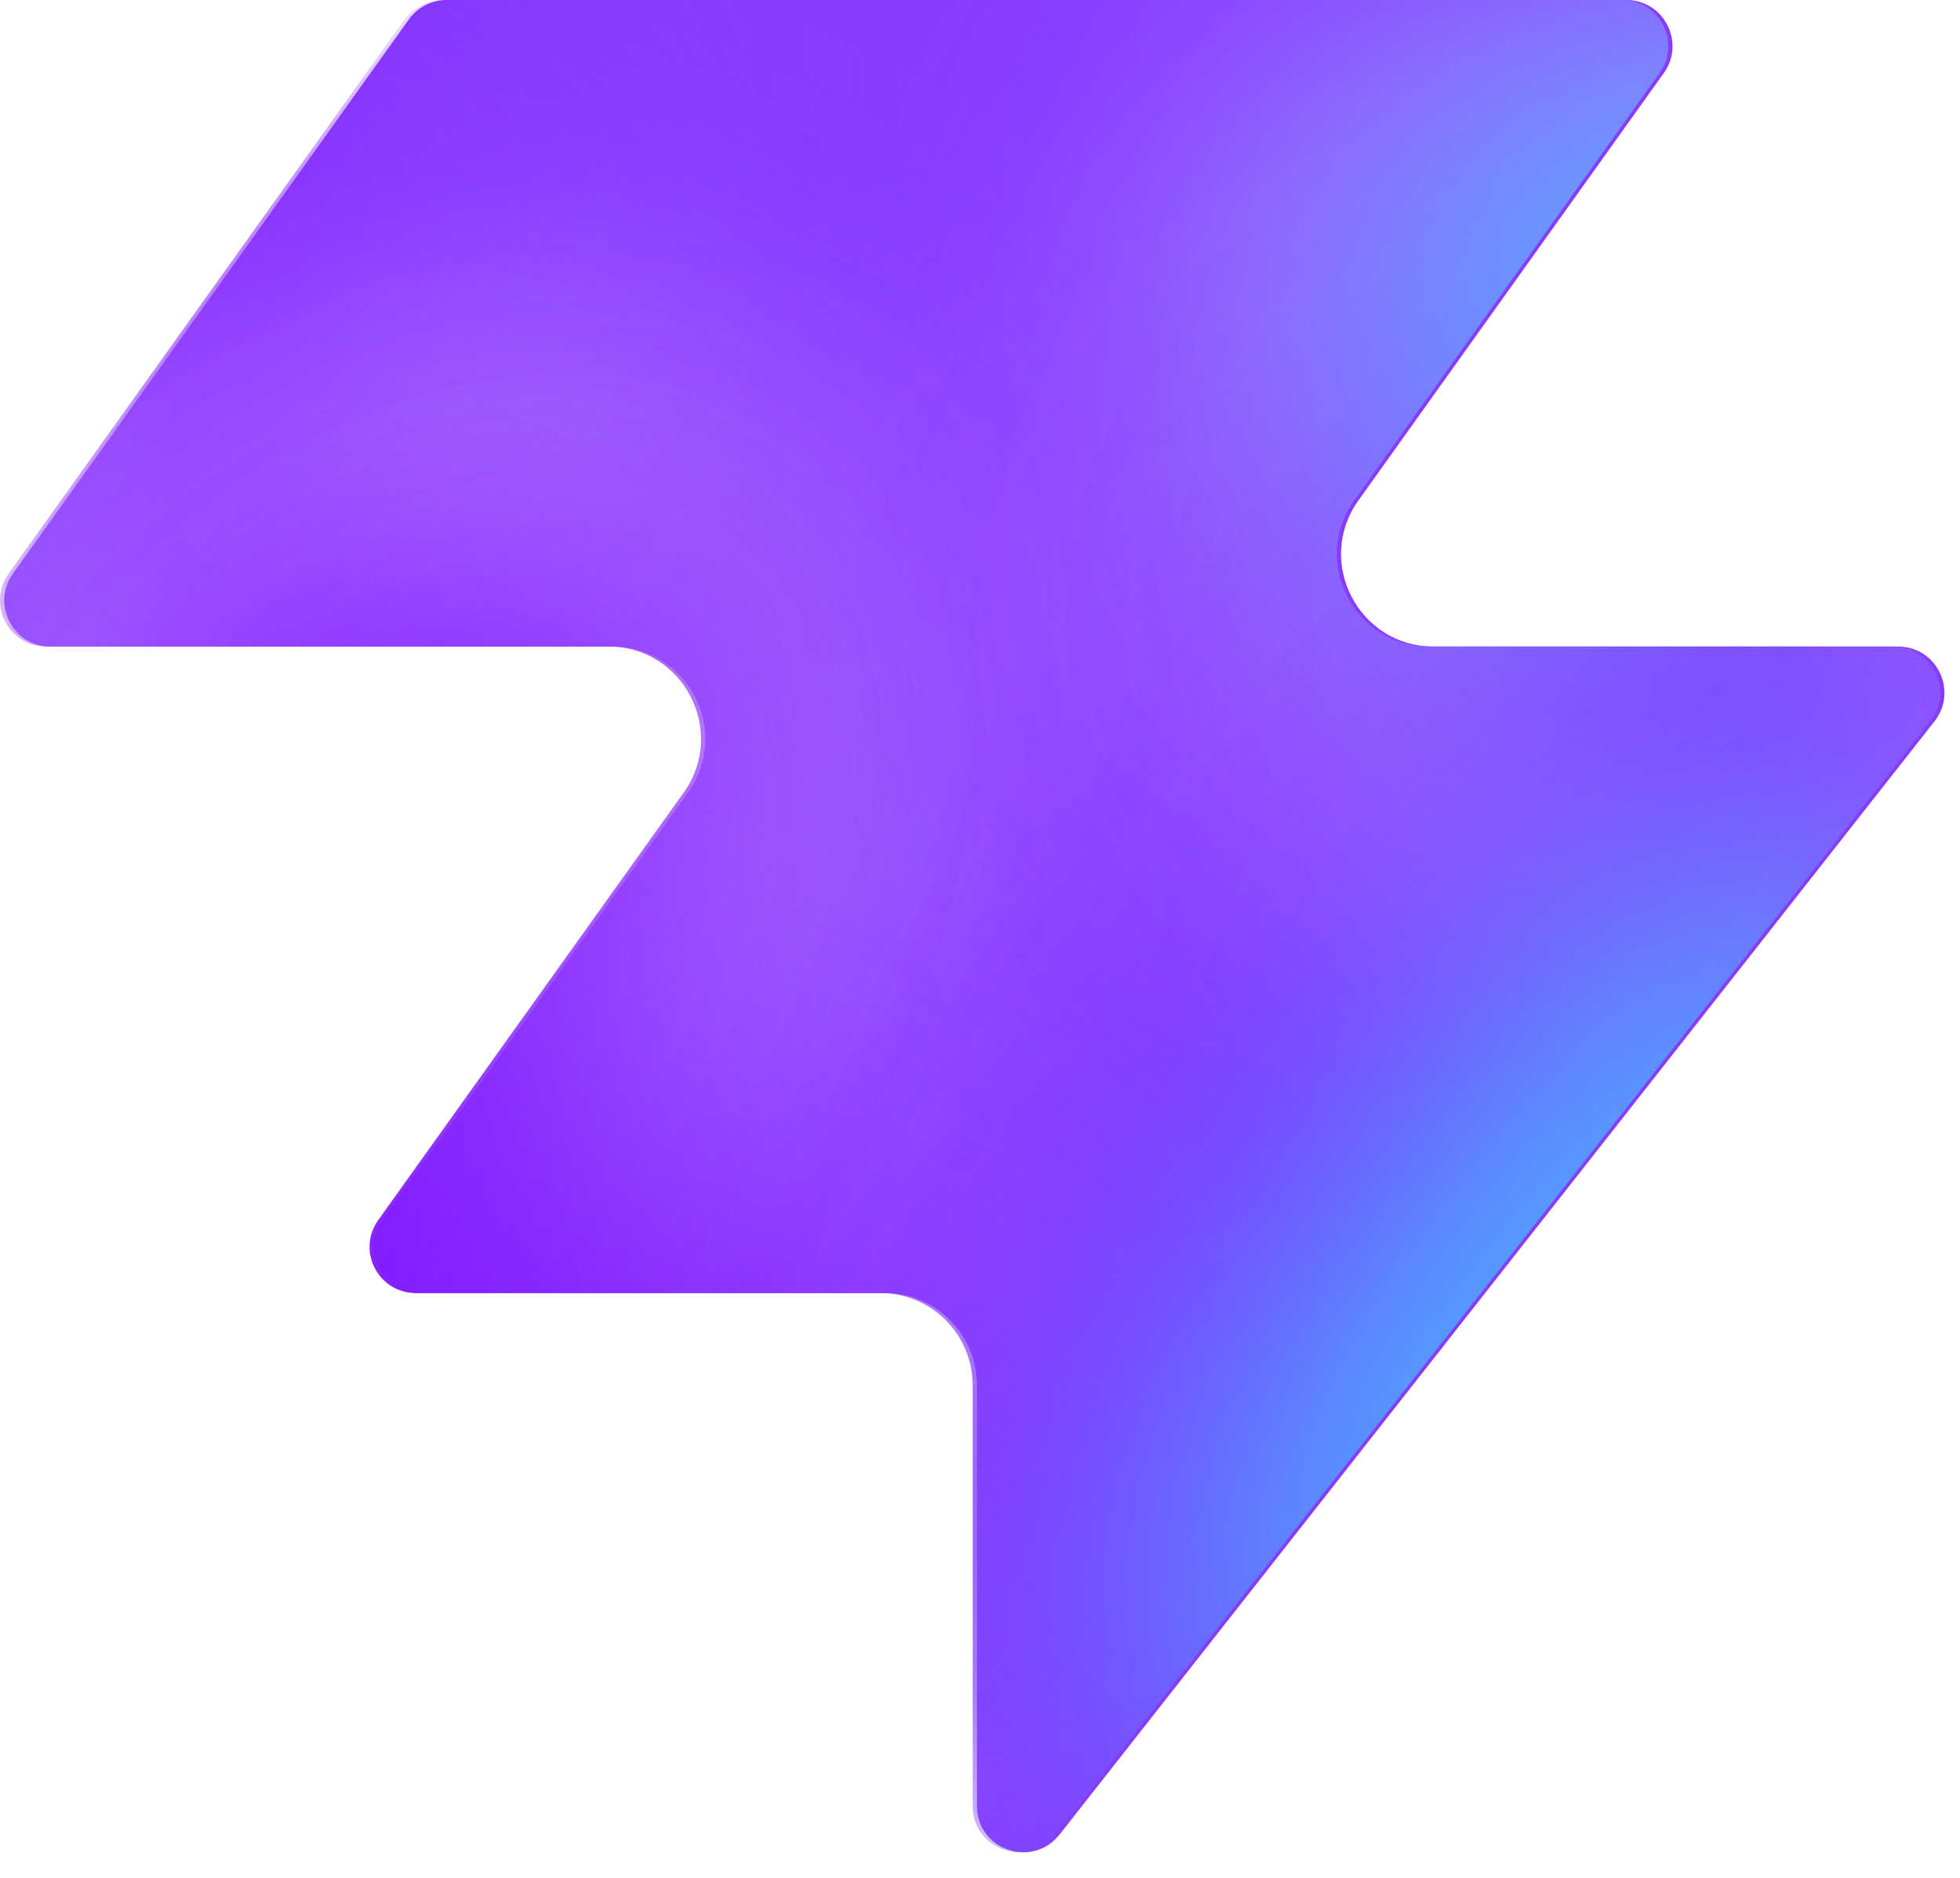
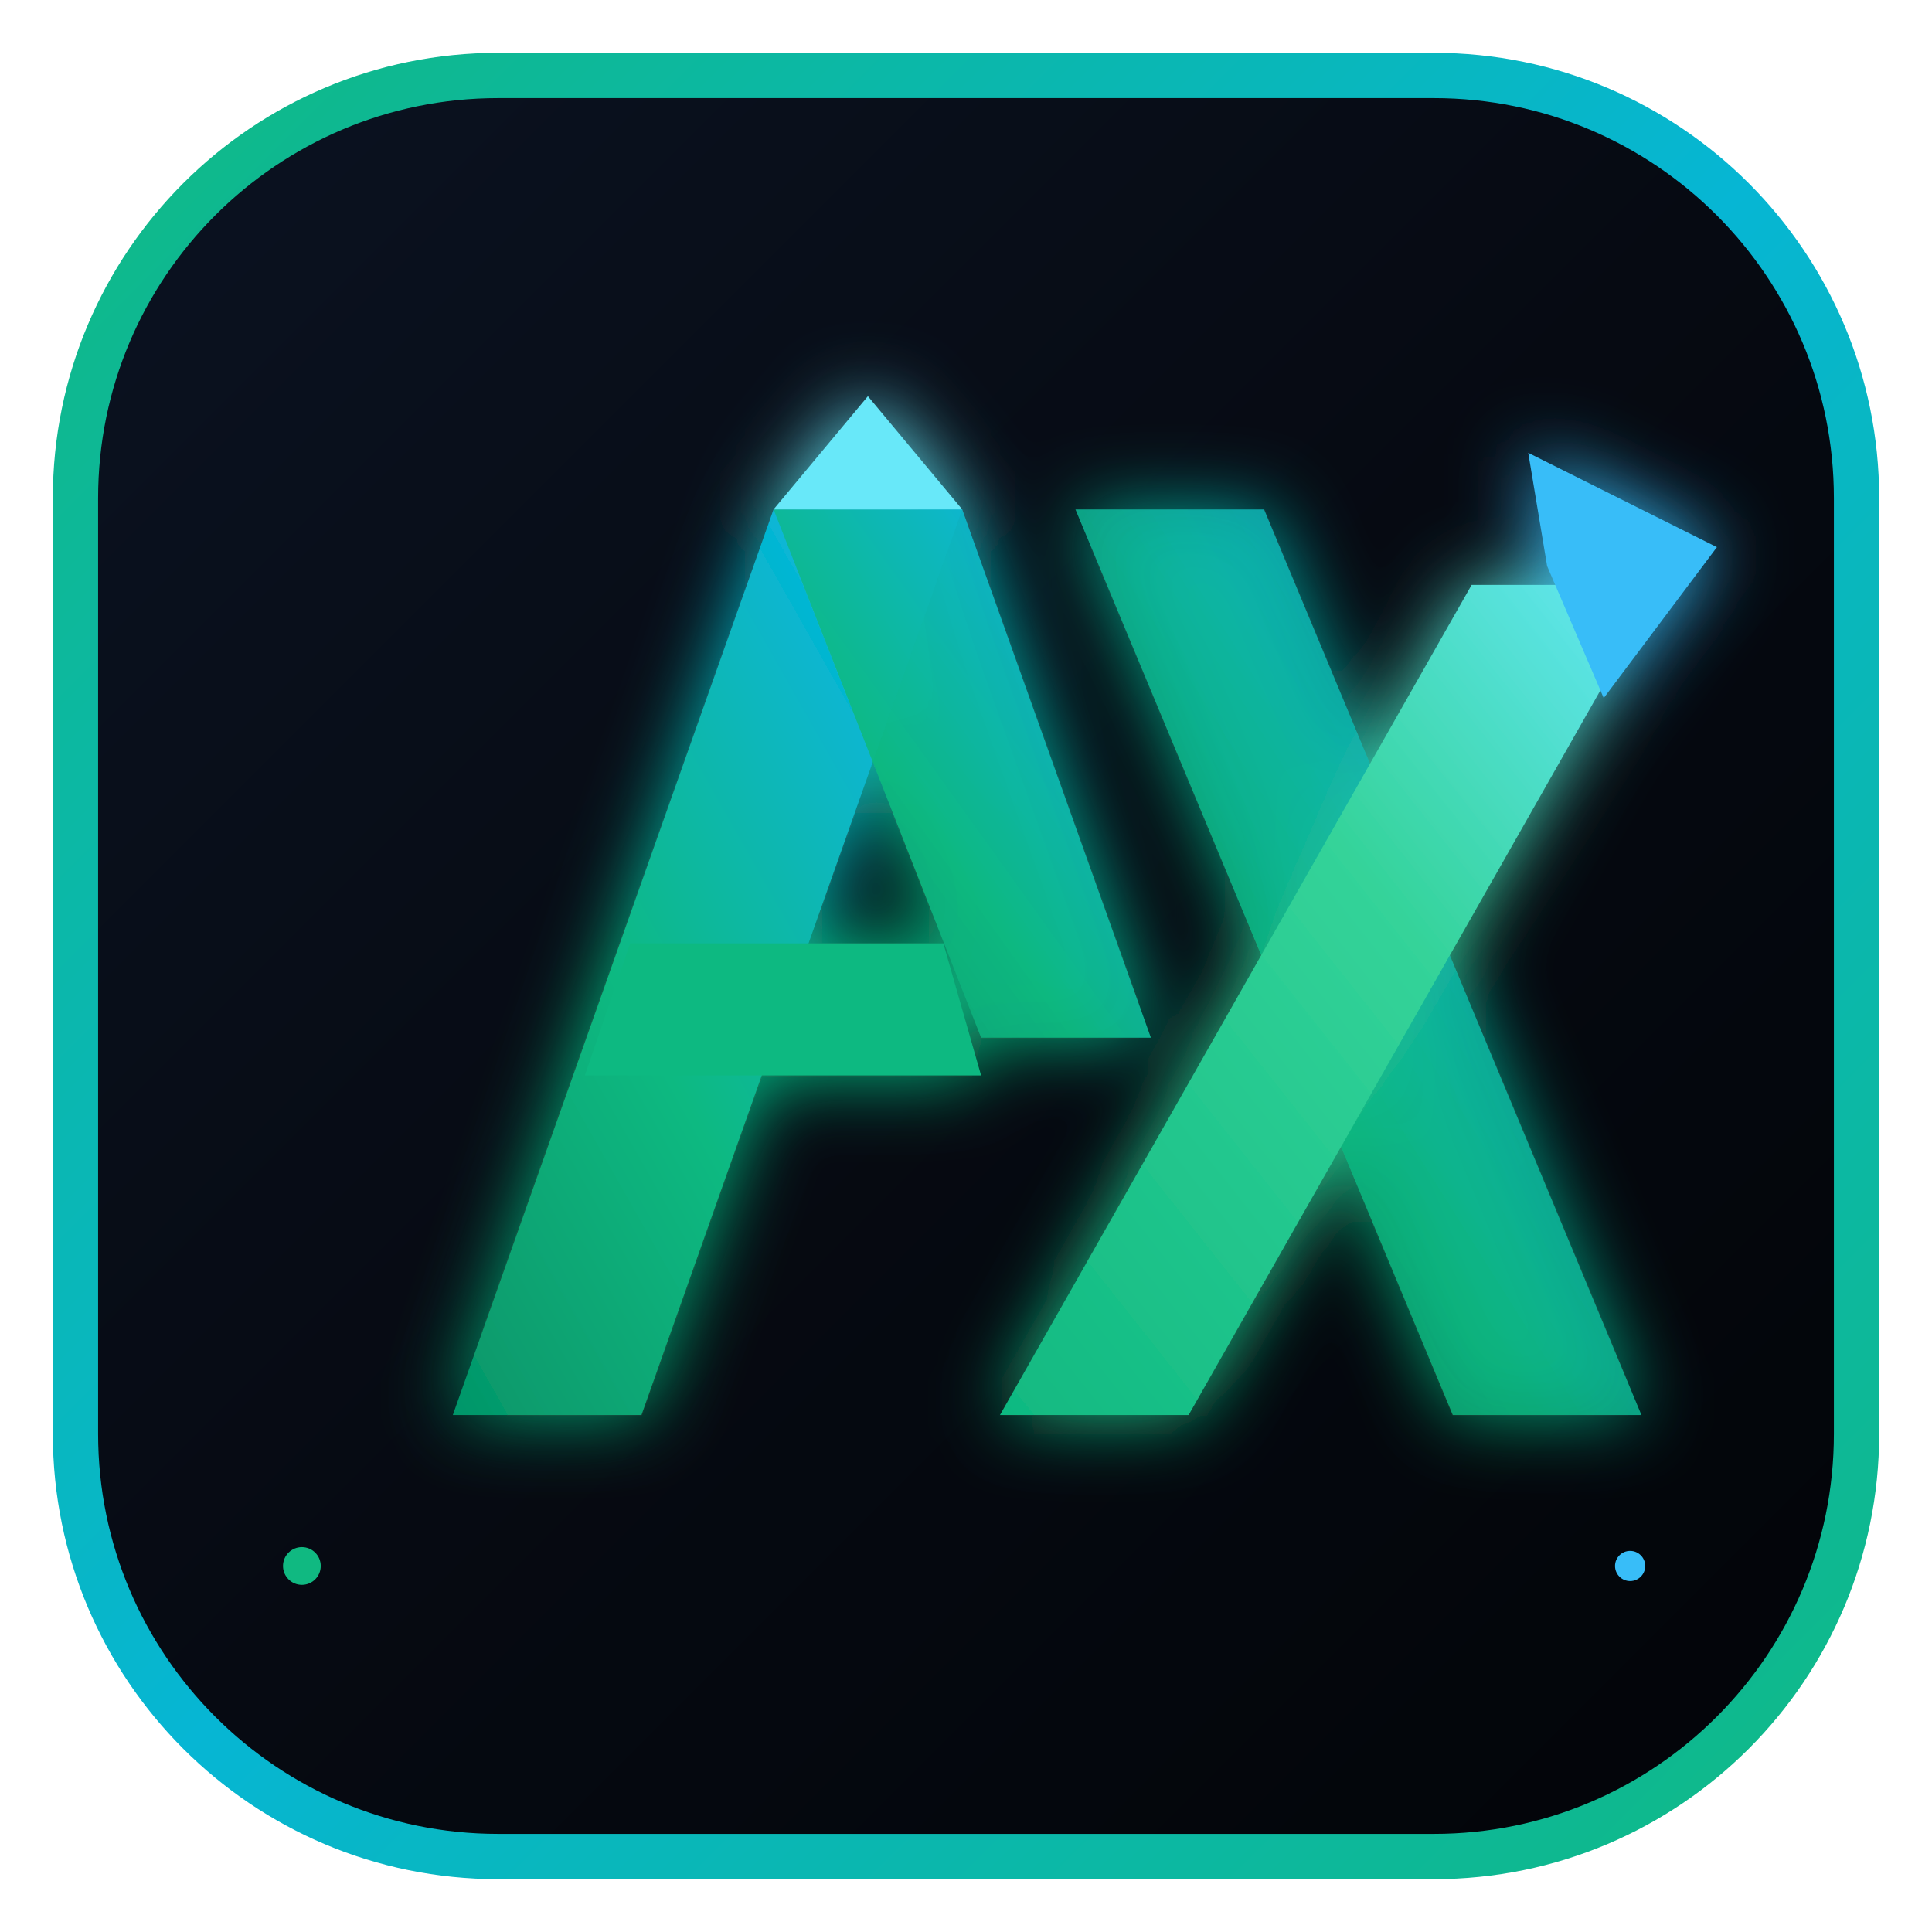
- <svg xmlns="http://www.w3.org/2000/svg" width="48" height="46" fill="none" viewBox="0 0 48 46">
-   <path fill="#863bff" d="M25.946 44.938c-.664.845-2.021.375-2.021-.698V33.937a2.26 2.26 0 0 0-2.262-2.262H10.287c-.92 0-1.456-1.04-.92-1.788l7.48-10.471c1.07-1.497 0-3.578-1.842-3.578H1.237c-.92 0-1.456-1.04-.92-1.788L10.013.474c.214-.297.556-.474.92-.474h28.894c.92 0 1.456 1.04.92 1.788l-7.48 10.471c-1.07 1.498 0 3.579 1.842 3.579h11.377c.943 0 1.473 1.088.89 1.83L25.947 44.94z" style="fill:#863bff;fill:color(display-p3 .525 .23 1);fill-opacity:1" />
-   <mask id="a" width="48" height="46" x="0" y="0" maskUnits="userSpaceOnUse" style="mask-type:alpha">
-     <path fill="#000" d="M25.842 44.938c-.664.844-2.021.375-2.021-.698V33.937a2.26 2.26 0 0 0-2.262-2.262H10.183c-.92 0-1.456-1.04-.92-1.788l7.48-10.471c1.07-1.498 0-3.579-1.842-3.579H1.133c-.92 0-1.456-1.04-.92-1.787L9.91.473c.214-.297.556-.474.92-.474h28.894c.92 0 1.456 1.04.92 1.788l-7.48 10.471c-1.07 1.498 0 3.578 1.842 3.578h11.377c.943 0 1.473 1.088.89 1.832L25.843 44.94z" style="fill:#000;fill-opacity:1" />
-   </mask>
-   <g mask="url(#a)">
-     <g filter="url(#b)">
-       <ellipse cx="5.508" cy="14.704" fill="#ede6ff" rx="5.508" ry="14.704" style="fill:#ede6ff;fill:color(display-p3 .927 .903 1);fill-opacity:1" transform="matrix(.00324 1 1 -.00324 -4.47 31.516)" />
-     </g>
-     <g filter="url(#c)">
-       <ellipse cx="10.399" cy="29.851" fill="#ede6ff" rx="10.399" ry="29.851" style="fill:#ede6ff;fill:color(display-p3 .927 .903 1);fill-opacity:1" transform="matrix(.00324 1 1 -.00324 -39.328 7.883)" />
-     </g>
-     <g filter="url(#d)">
-       <ellipse cx="5.508" cy="30.487" fill="#7e14ff" rx="5.508" ry="30.487" style="fill:#7e14ff;fill:color(display-p3 .492 .077 1);fill-opacity:1" transform="rotate(89.814 -25.913 -14.639)scale(1 -1)" />
-     </g>
-     <g filter="url(#e)">
-       <ellipse cx="5.508" cy="30.599" fill="#7e14ff" rx="5.508" ry="30.599" style="fill:#7e14ff;fill:color(display-p3 .492 .077 1);fill-opacity:1" transform="rotate(89.814 -32.644 -3.334)scale(1 -1)" />
-     </g>
-     <g filter="url(#f)">
-       <ellipse cx="5.508" cy="30.599" fill="#7e14ff" rx="5.508" ry="30.599" style="fill:#7e14ff;fill:color(display-p3 .492 .077 1);fill-opacity:1" transform="matrix(.00324 1 1 -.00324 -34.34 30.47)" />
-     </g>
-     <g filter="url(#g)">
-       <ellipse cx="14.072" cy="22.078" fill="#ede6ff" rx="14.072" ry="22.078" style="fill:#ede6ff;fill:color(display-p3 .927 .903 1);fill-opacity:1" transform="rotate(93.35 24.506 48.493)scale(-1 1)" />
-     </g>
-     <g filter="url(#h)">
-       <ellipse cx="3.47" cy="21.501" fill="#7e14ff" rx="3.47" ry="21.501" style="fill:#7e14ff;fill:color(display-p3 .492 .077 1);fill-opacity:1" transform="rotate(89.009 28.708 47.59)scale(-1 1)" />
-     </g>
-     <g filter="url(#i)">
-       <ellipse cx="3.47" cy="21.501" fill="#7e14ff" rx="3.47" ry="21.501" style="fill:#7e14ff;fill:color(display-p3 .492 .077 1);fill-opacity:1" transform="rotate(89.009 28.708 47.59)scale(-1 1)" />
-     </g>
-     <g filter="url(#j)">
-       <ellipse cx=".387" cy="8.972" fill="#7e14ff" rx="4.407" ry="29.108" style="fill:#7e14ff;fill:color(display-p3 .492 .077 1);fill-opacity:1" transform="rotate(39.51 .387 8.972)" />
-     </g>
-     <g filter="url(#k)">
-       <ellipse cx="47.523" cy="-6.092" fill="#7e14ff" rx="4.407" ry="29.108" style="fill:#7e14ff;fill:color(display-p3 .492 .077 1);fill-opacity:1" transform="rotate(37.892 47.523 -6.092)" />
-     </g>
-     <g filter="url(#l)">
-       <ellipse cx="41.412" cy="6.333" fill="#47bfff" rx="5.971" ry="9.665" style="fill:#47bfff;fill:color(display-p3 .28 .748 1);fill-opacity:1" transform="rotate(37.892 41.412 6.333)" />
-     </g>
-     <g filter="url(#m)">
-       <ellipse cx="-1.879" cy="38.332" fill="#7e14ff" rx="4.407" ry="29.108" style="fill:#7e14ff;fill:color(display-p3 .492 .077 1);fill-opacity:1" transform="rotate(37.892 -1.88 38.332)" />
-     </g>
-     <g filter="url(#n)">
-       <ellipse cx="-1.879" cy="38.332" fill="#7e14ff" rx="4.407" ry="29.108" style="fill:#7e14ff;fill:color(display-p3 .492 .077 1);fill-opacity:1" transform="rotate(37.892 -1.88 38.332)" />
-     </g>
-     <g filter="url(#o)">
-       <ellipse cx="35.651" cy="29.907" fill="#7e14ff" rx="4.407" ry="29.108" style="fill:#7e14ff;fill:color(display-p3 .492 .077 1);fill-opacity:1" transform="rotate(37.892 35.651 29.907)" />
-     </g>
-     <g filter="url(#p)">
-       <ellipse cx="38.418" cy="32.4" fill="#47bfff" rx="5.971" ry="15.297" style="fill:#47bfff;fill:color(display-p3 .28 .748 1);fill-opacity:1" transform="rotate(37.892 38.418 32.4)" />
-     </g>
-   </g>
+ <svg xmlns="http://www.w3.org/2000/svg" viewBox="0 0 512 512" width="100%" height="100%">
  <defs>
-     <filter id="b" width="60.045" height="41.654" x="-19.77" y="16.149" color-interpolation-filters="sRGB" filterUnits="userSpaceOnUse">
-       <feFlood flood-opacity="0" result="BackgroundImageFix" />
-       <feBlend in="SourceGraphic" in2="BackgroundImageFix" result="shape" />
-       <feGaussianBlur result="effect1_foregroundBlur_2002_17158" stdDeviation="7.659" />
-     </filter>
-     <filter id="c" width="90.34" height="51.437" x="-54.613" y="-7.533" color-interpolation-filters="sRGB" filterUnits="userSpaceOnUse">
-       <feFlood flood-opacity="0" result="BackgroundImageFix" />
-       <feBlend in="SourceGraphic" in2="BackgroundImageFix" result="shape" />
-       <feGaussianBlur result="effect1_foregroundBlur_2002_17158" stdDeviation="7.659" />
-     </filter>
-     <filter id="d" width="79.355" height="29.4" x="-49.64" y="2.03" color-interpolation-filters="sRGB" filterUnits="userSpaceOnUse">
-       <feFlood flood-opacity="0" result="BackgroundImageFix" />
-       <feBlend in="SourceGraphic" in2="BackgroundImageFix" result="shape" />
-       <feGaussianBlur result="effect1_foregroundBlur_2002_17158" stdDeviation="4.596" />
-     </filter>
-     <filter id="e" width="79.579" height="29.4" x="-45.045" y="20.029" color-interpolation-filters="sRGB" filterUnits="userSpaceOnUse">
-       <feFlood flood-opacity="0" result="BackgroundImageFix" />
-       <feBlend in="SourceGraphic" in2="BackgroundImageFix" result="shape" />
-       <feGaussianBlur result="effect1_foregroundBlur_2002_17158" stdDeviation="4.596" />
-     </filter>
-     <filter id="f" width="79.579" height="29.4" x="-43.513" y="21.178" color-interpolation-filters="sRGB" filterUnits="userSpaceOnUse">
-       <feFlood flood-opacity="0" result="BackgroundImageFix" />
-       <feBlend in="SourceGraphic" in2="BackgroundImageFix" result="shape" />
-       <feGaussianBlur result="effect1_foregroundBlur_2002_17158" stdDeviation="4.596" />
-     </filter>
-     <filter id="g" width="74.749" height="58.852" x="15.756" y="-17.901" color-interpolation-filters="sRGB" filterUnits="userSpaceOnUse">
-       <feFlood flood-opacity="0" result="BackgroundImageFix" />
-       <feBlend in="SourceGraphic" in2="BackgroundImageFix" result="shape" />
-       <feGaussianBlur result="effect1_foregroundBlur_2002_17158" stdDeviation="7.659" />
-     </filter>
-     <filter id="h" width="61.377" height="25.362" x="23.548" y="2.284" color-interpolation-filters="sRGB" filterUnits="userSpaceOnUse">
-       <feFlood flood-opacity="0" result="BackgroundImageFix" />
-       <feBlend in="SourceGraphic" in2="BackgroundImageFix" result="shape" />
-       <feGaussianBlur result="effect1_foregroundBlur_2002_17158" stdDeviation="4.596" />
-     </filter>
-     <filter id="i" width="61.377" height="25.362" x="23.548" y="2.284" color-interpolation-filters="sRGB" filterUnits="userSpaceOnUse">
-       <feFlood flood-opacity="0" result="BackgroundImageFix" />
-       <feBlend in="SourceGraphic" in2="BackgroundImageFix" result="shape" />
-       <feGaussianBlur result="effect1_foregroundBlur_2002_17158" stdDeviation="4.596" />
-     </filter>
-     <filter id="j" width="56.045" height="63.649" x="-27.636" y="-22.853" color-interpolation-filters="sRGB" filterUnits="userSpaceOnUse">
-       <feFlood flood-opacity="0" result="BackgroundImageFix" />
-       <feBlend in="SourceGraphic" in2="BackgroundImageFix" result="shape" />
-       <feGaussianBlur result="effect1_foregroundBlur_2002_17158" stdDeviation="4.596" />
-     </filter>
-     <filter id="k" width="54.814" height="64.646" x="20.116" y="-38.415" color-interpolation-filters="sRGB" filterUnits="userSpaceOnUse">
-       <feFlood flood-opacity="0" result="BackgroundImageFix" />
-       <feBlend in="SourceGraphic" in2="BackgroundImageFix" result="shape" />
-       <feGaussianBlur result="effect1_foregroundBlur_2002_17158" stdDeviation="4.596" />
-     </filter>
-     <filter id="l" width="33.541" height="35.313" x="24.641" y="-11.323" color-interpolation-filters="sRGB" filterUnits="userSpaceOnUse">
-       <feFlood flood-opacity="0" result="BackgroundImageFix" />
-       <feBlend in="SourceGraphic" in2="BackgroundImageFix" result="shape" />
-       <feGaussianBlur result="effect1_foregroundBlur_2002_17158" stdDeviation="4.596" />
-     </filter>
-     <filter id="m" width="54.814" height="64.646" x="-29.286" y="6.009" color-interpolation-filters="sRGB" filterUnits="userSpaceOnUse">
-       <feFlood flood-opacity="0" result="BackgroundImageFix" />
-       <feBlend in="SourceGraphic" in2="BackgroundImageFix" result="shape" />
-       <feGaussianBlur result="effect1_foregroundBlur_2002_17158" stdDeviation="4.596" />
-     </filter>
-     <filter id="n" width="54.814" height="64.646" x="-29.286" y="6.009" color-interpolation-filters="sRGB" filterUnits="userSpaceOnUse">
-       <feFlood flood-opacity="0" result="BackgroundImageFix" />
-       <feBlend in="SourceGraphic" in2="BackgroundImageFix" result="shape" />
-       <feGaussianBlur result="effect1_foregroundBlur_2002_17158" stdDeviation="4.596" />
-     </filter>
-     <filter id="o" width="54.814" height="64.646" x="8.244" y="-2.416" color-interpolation-filters="sRGB" filterUnits="userSpaceOnUse">
-       <feFlood flood-opacity="0" result="BackgroundImageFix" />
-       <feBlend in="SourceGraphic" in2="BackgroundImageFix" result="shape" />
-       <feGaussianBlur result="effect1_foregroundBlur_2002_17158" stdDeviation="4.596" />
-     </filter>
-     <filter id="p" width="39.409" height="43.623" x="18.713" y="10.588" color-interpolation-filters="sRGB" filterUnits="userSpaceOnUse">
-       <feFlood flood-opacity="0" result="BackgroundImageFix" />
-       <feBlend in="SourceGraphic" in2="BackgroundImageFix" result="shape" />
-       <feGaussianBlur result="effect1_foregroundBlur_2002_17158" stdDeviation="4.596" />
+     <linearGradient id="bgGrad" x1="0%" y1="0%" x2="100%" y2="100%">
+       <stop offset="0%" stop-color="#0b1322" />
+       <stop offset="50%" stop-color="#060a12" />
+       <stop offset="100%" stop-color="#020408" />
+     </linearGradient>
+     <linearGradient id="borderGrad" x1="0%" y1="0%" x2="100%" y2="100%">
+       <stop offset="0%" stop-color="#10b981" />
+       <stop offset="50%" stop-color="#06b6d4" />
+       <stop offset="100%" stop-color="#10b981" />
+     </linearGradient>
+     <linearGradient id="axGrad" x1="0%" y1="100%" x2="100%" y2="0%">
+       <stop offset="0%" stop-color="#059669" />
+       <stop offset="40%" stop-color="#10b981" />
+       <stop offset="80%" stop-color="#06b6d4" />
+       <stop offset="100%" stop-color="#38bdf8" />
+     </linearGradient>
+     <linearGradient id="bullGrad" x1="0%" y1="100%" x2="100%" y2="0%">
+       <stop offset="0%" stop-color="#10b981" />
+       <stop offset="60%" stop-color="#34d399" />
+       <stop offset="100%" stop-color="#67e8f9" />
+     </linearGradient>
+     <filter id="neonGlow" x="-20%" y="-20%" width="140%" height="140%">
+       <feGaussianBlur stdDeviation="10" result="blur" />
+       <feMerge>
+         <feMergeNode in="blur" />
+         <feMergeNode in="SourceGraphic" />
+       </feMerge>
    </filter>
  </defs>
+   <rect x="20" y="20" width="472" height="472" rx="112" fill="url(#bgGrad)" stroke="url(#borderGrad)" stroke-width="12" />
+   <g filter="url(#neonGlow)">
+     <path d="M 120 375 L 205 135 L 255 135 L 170 375 Z" fill="url(#axGrad)" />
+     <path d="M 205 135 L 255 135 L 305 275 L 260 275 Z" fill="url(#axGrad)" opacity="0.95" />
+     <path d="M 155 285 L 260 285 L 250 250 L 167 250 Z" fill="#10b981" />
+     <polygon points="205,135 255,135 230,105" fill="#67e8f9" />
+     <path d="M 285 135 L 335 135 L 435 375 L 385 375 Z" fill="url(#axGrad)" opacity="0.85" />
+     <path d="M 265 375 L 390 155 L 440 155 L 315 375 Z" fill="url(#bullGrad)" />
+     <polygon points="405,120 455,145 425,185 410,150" fill="#38bdf8" />
+   </g>
+   <line x1="80" y1="415" x2="432" y2="415" stroke="url(#axGrad)" stroke-width="4" stroke-linecap="round" />
+   <circle cx="80" cy="415" r="5" fill="#10b981" />
+   <circle cx="432" cy="415" r="4" fill="#38bdf8" />
</svg>
